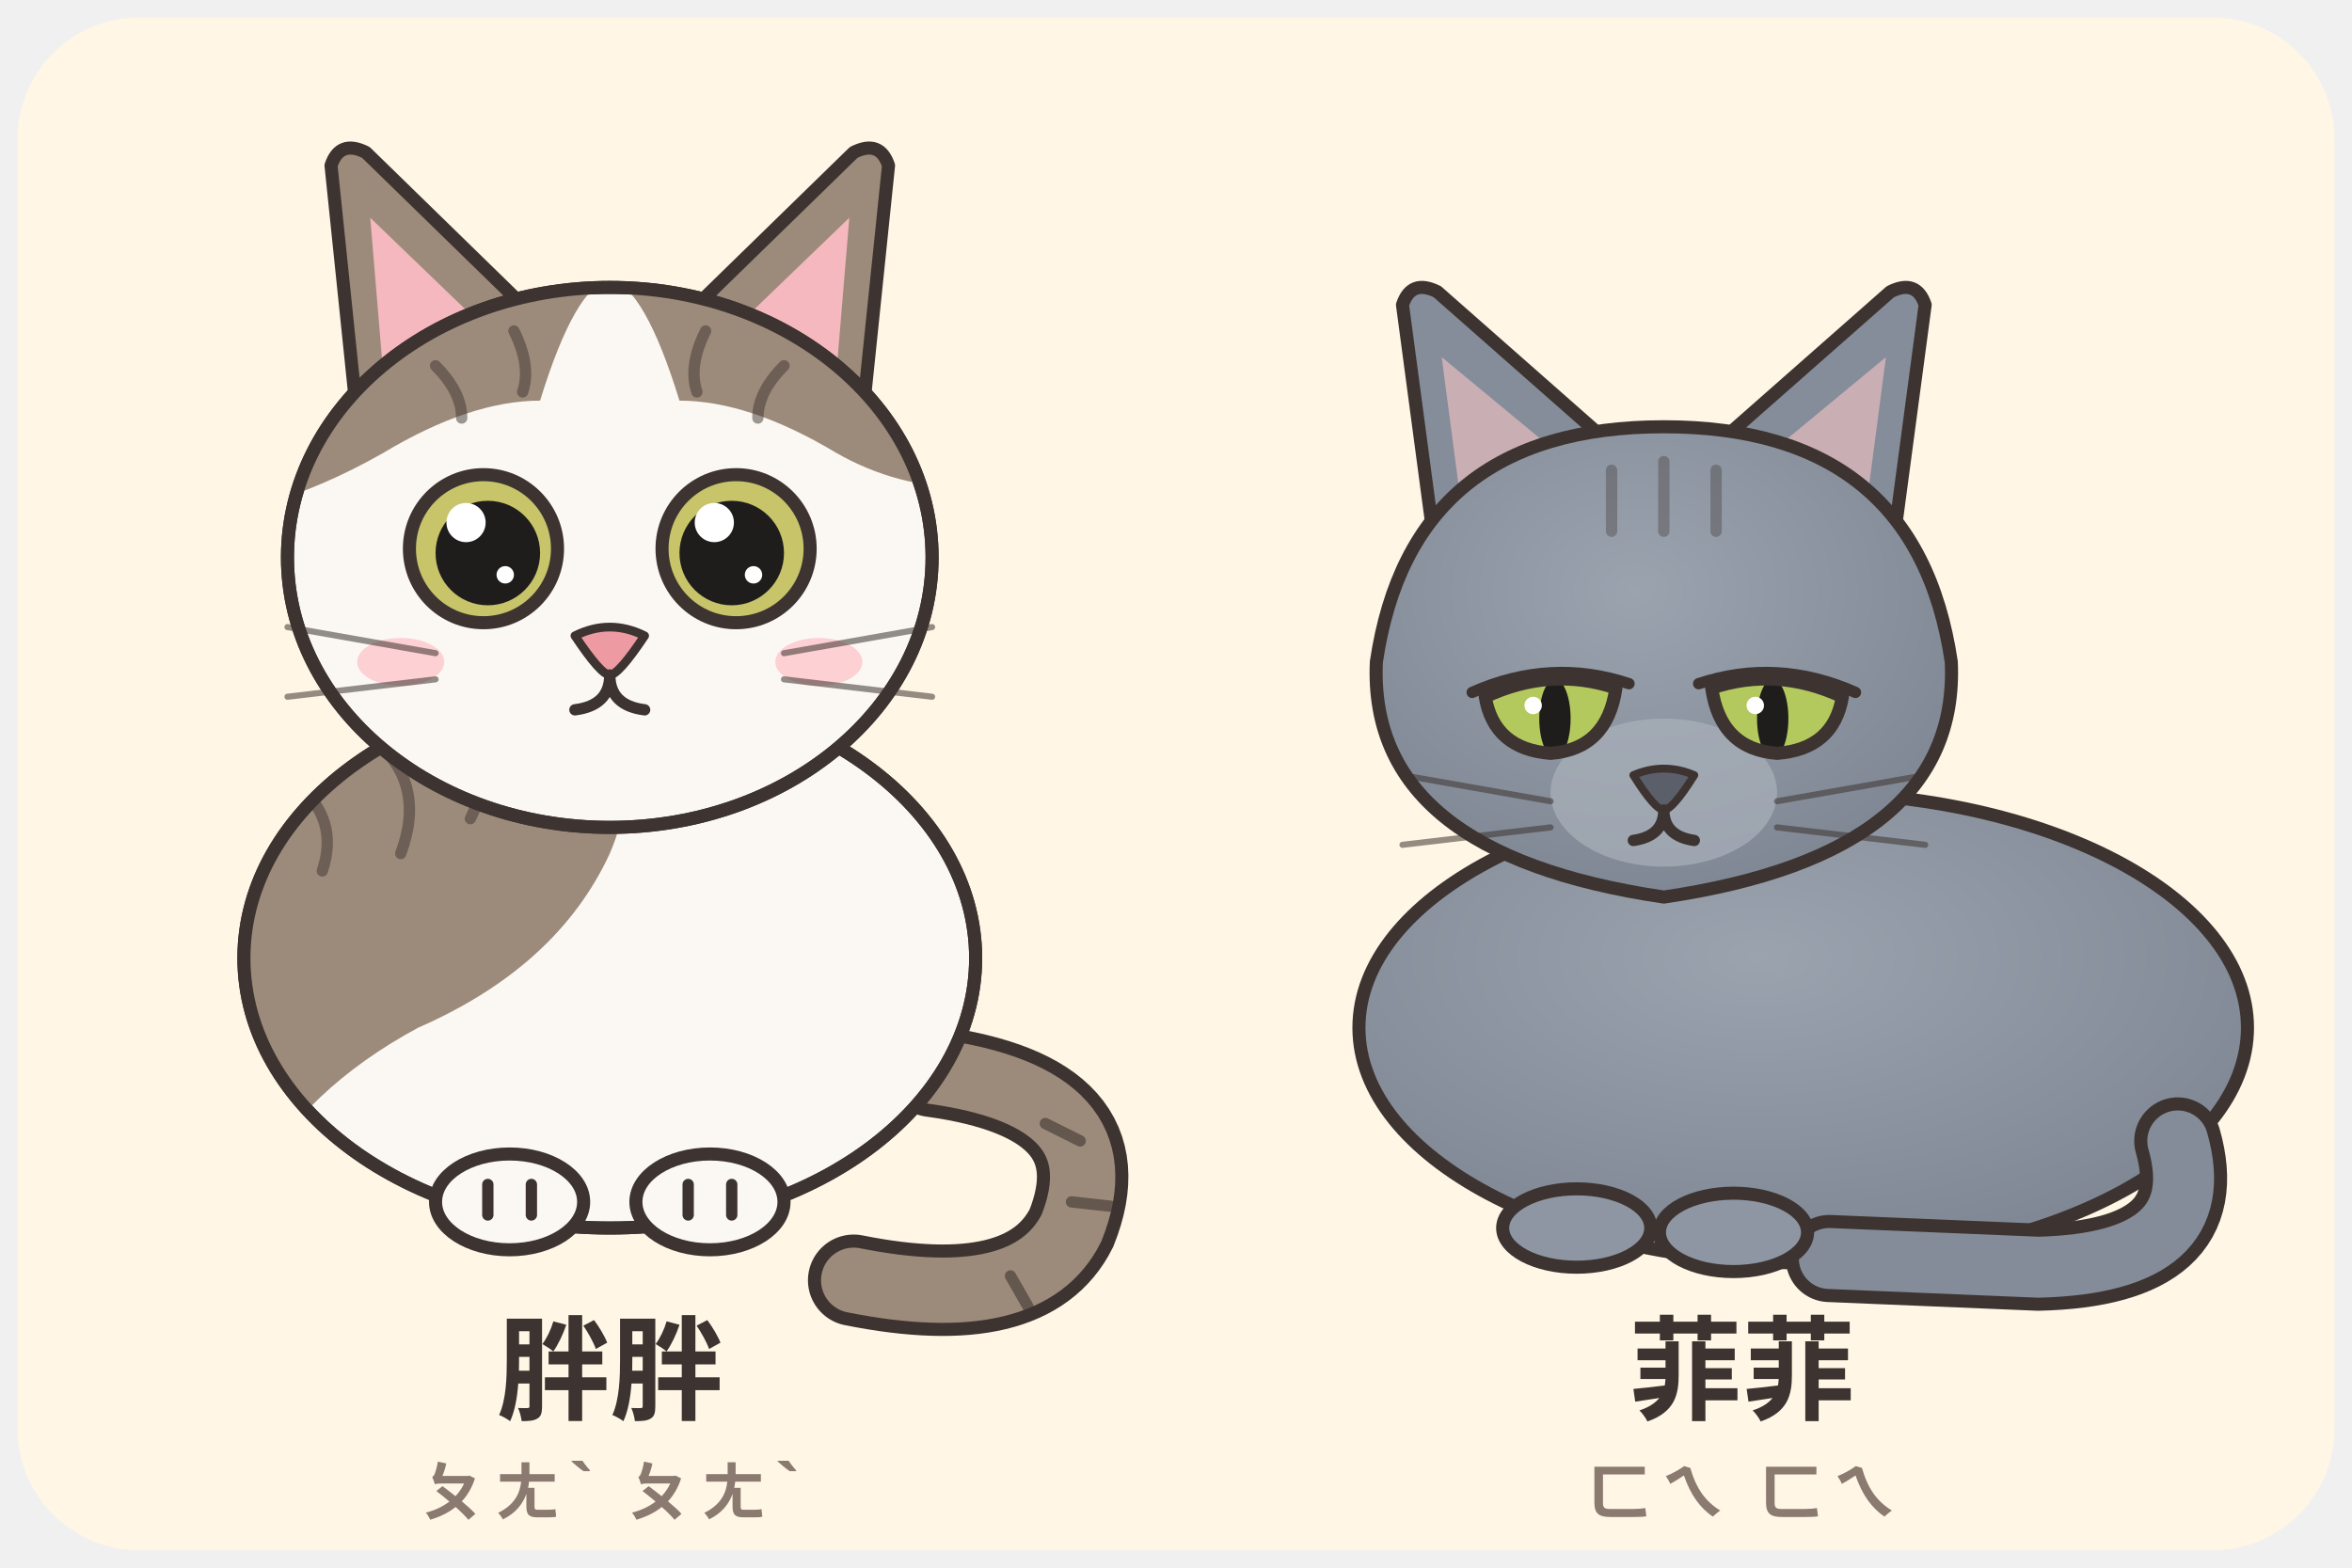
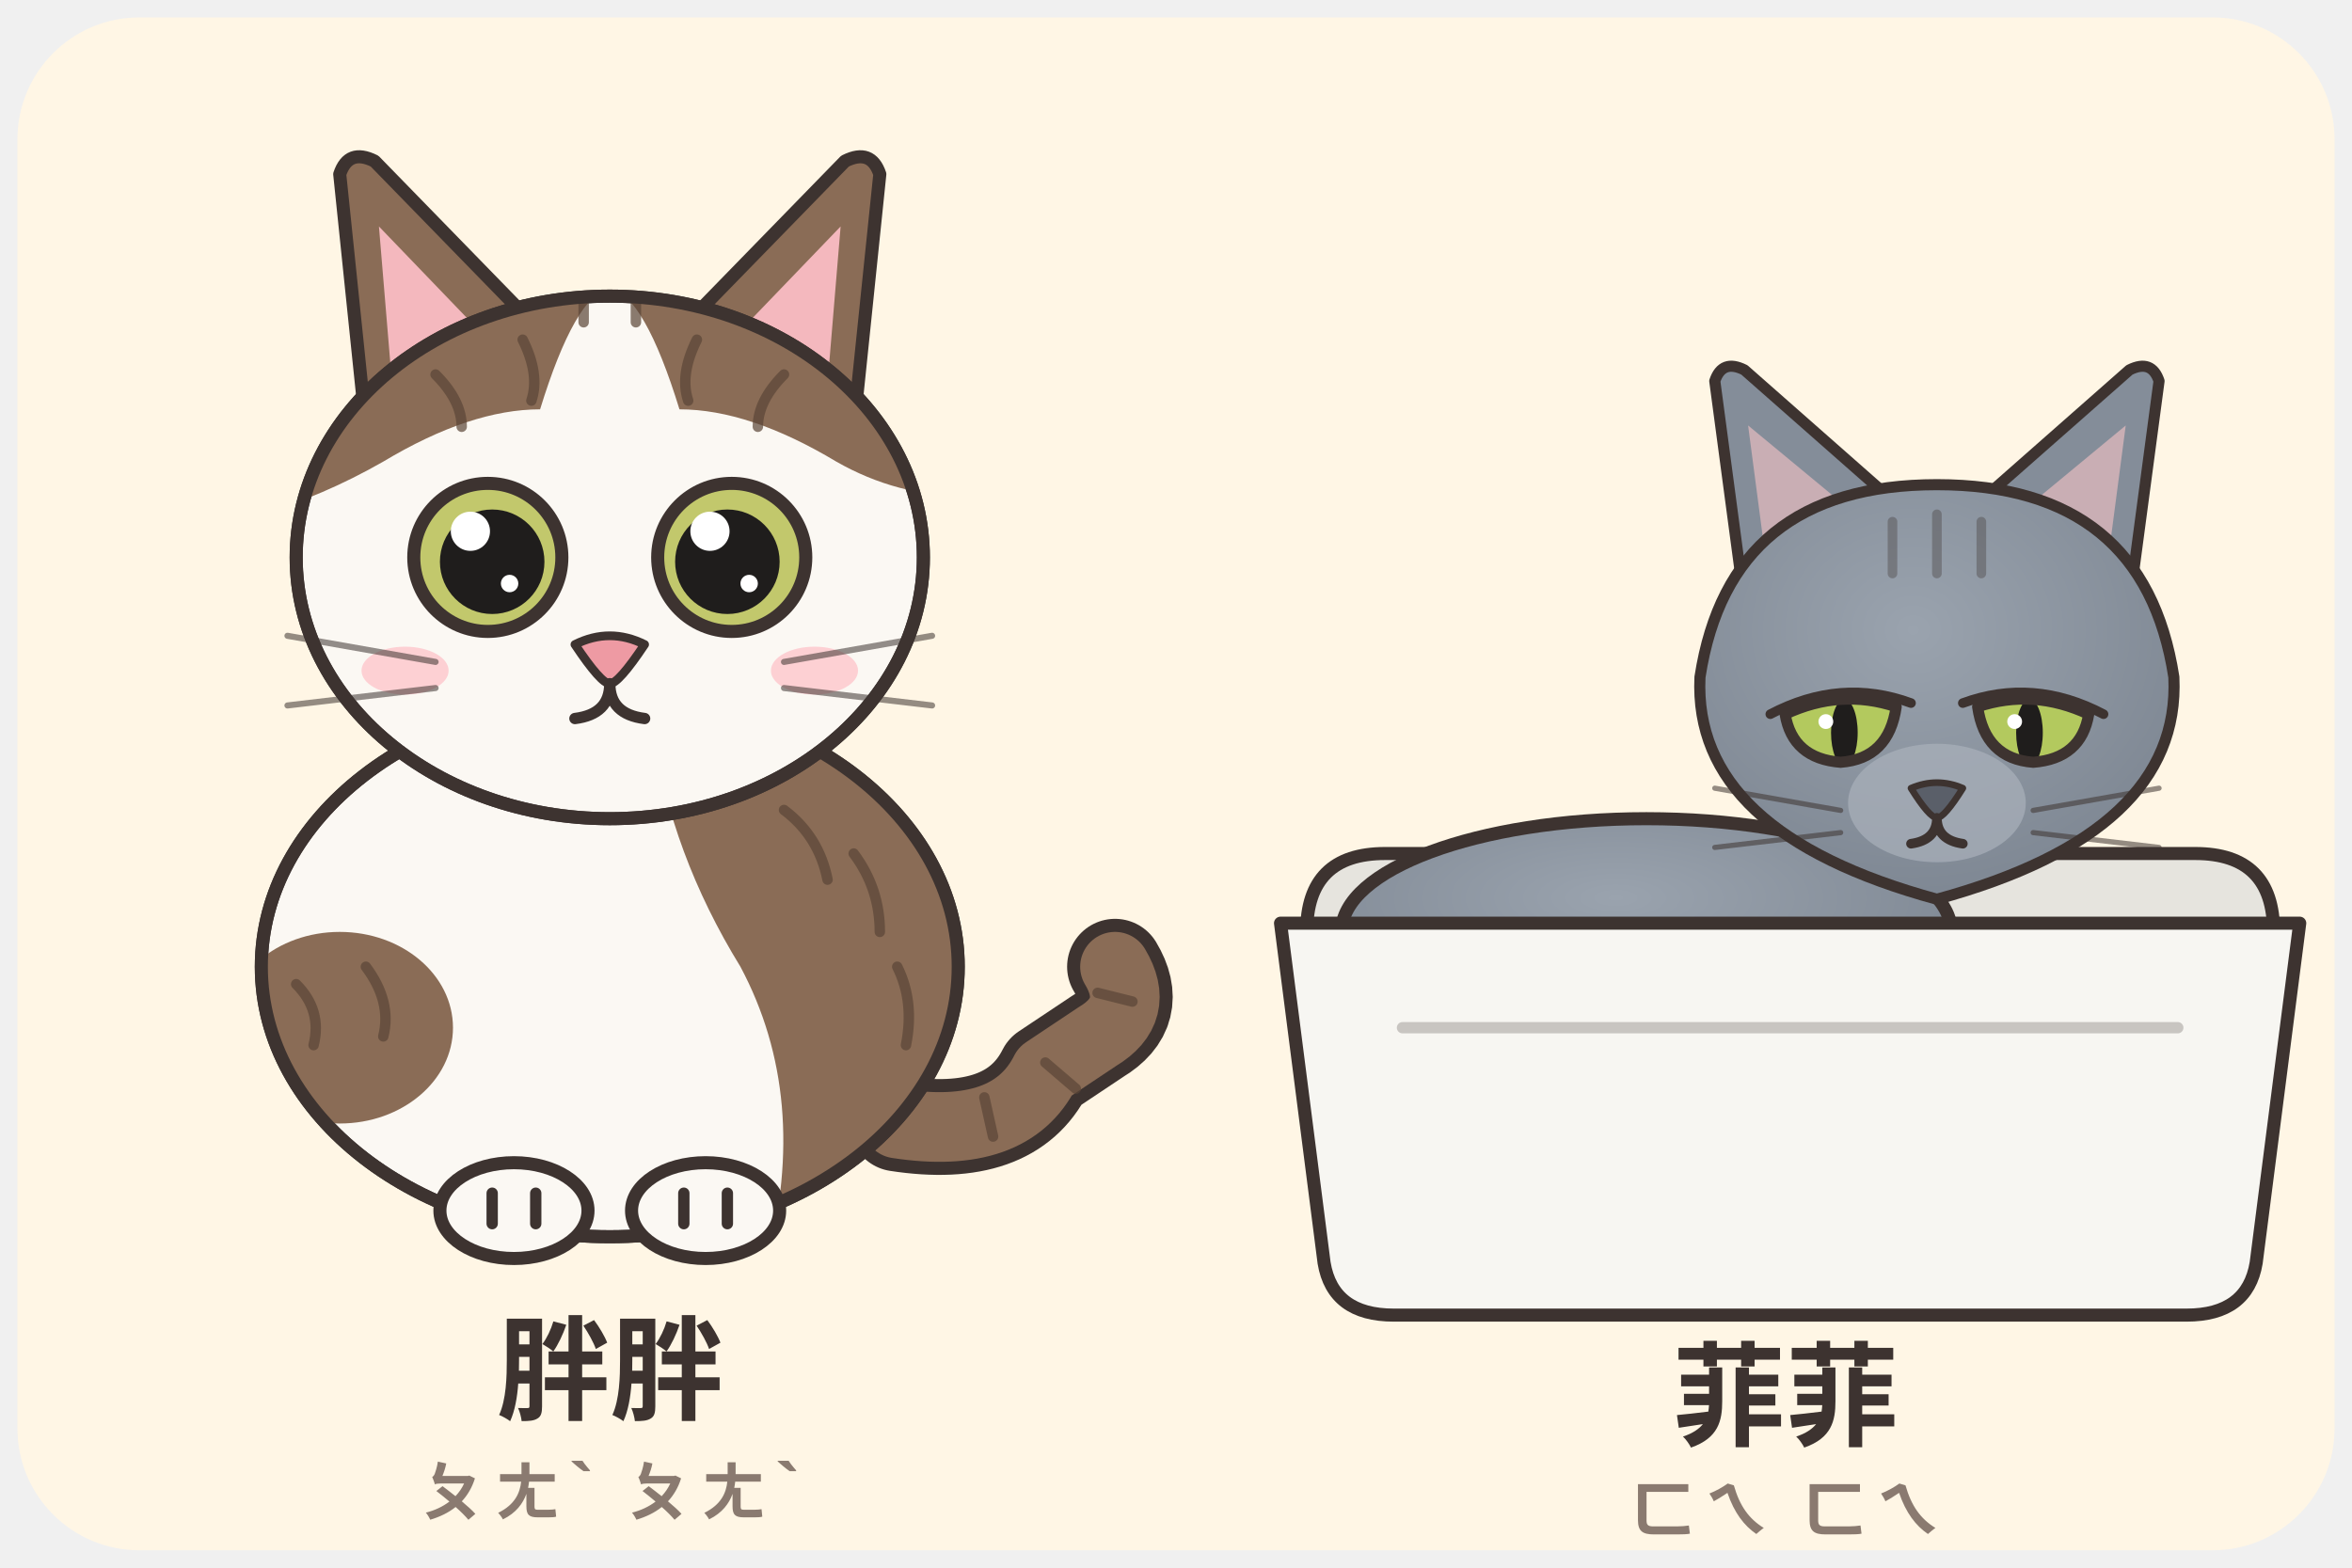
<svg xmlns="http://www.w3.org/2000/svg" viewBox="0 0 540 360" width="1080" height="720">
  <defs>
    <style>
      .ol{stroke:#3d3330;stroke-width:3;stroke-linejoin:round;stroke-linecap:round}
      .ln{fill:none;stroke:#3d3330;stroke-width:2.6;stroke-linecap:round;stroke-linejoin:round}
+       .st{fill:none;stroke:#5a4536;stroke-width:2.4;stroke-linecap:round;opacity:.7}
      .wh{fill:none;stroke:#3d3330;stroke-width:1.4;stroke-linecap:round;opacity:.55}
      .name{font:700 26px "LXGW WenKai TC","Microsoft JhengHei",sans-serif;fill:#3d3330;text-anchor:middle}
      .zy{font:600 15px "Microsoft JhengHei",sans-serif;fill:#8a7a70;text-anchor:middle;letter-spacing:2px}
    </style>
    <clipPath id="pBody">
-       <ellipse cx="140" cy="220" rx="84" ry="62" />
+       <ellipse cx="140" cy="222" rx="80" ry="62" />
    </clipPath>
    <clipPath id="pHead">
-       <ellipse cx="140" cy="128" rx="74" ry="62" />
+       <ellipse cx="140" cy="128" rx="72" ry="60" />
    </clipPath>
    <clipPath id="pEyeL">
-       <circle cx="111" cy="126" r="17" />
+       <circle cx="112" cy="128" r="17" />
    </clipPath>
    <clipPath id="pEyeR">
-       <circle cx="169" cy="126" r="17" />
+       <circle cx="168" cy="128" r="17" />
    </clipPath>
    <clipPath id="fEyeL">
      <path d="M341 160 Q356 153 371 158 Q369 172 356 173 Q343 172 341 160Z" />
    </clipPath>
    <clipPath id="fEyeR">
      <path d="M393 158 Q408 153 423 160 Q421 172 408 173 Q395 172 393 158Z" />
    </clipPath>
    <radialGradient id="fShade" cx=".45" cy=".35" r=".75">
      <stop offset="0" stop-color="#9aa3ae" />
      <stop offset="1" stop-color="#7a838f" />
    </radialGradient>
  </defs>
  <rect x="4" y="4" width="532" height="352" rx="28" fill="#FFF6E5" />
  <g id="pangpang">
-     <path d="M214 246 Q258 252 246 282 Q236 302 196 294" fill="none" stroke="#3d3330" stroke-width="21" stroke-linecap="round" />
-     <path d="M214 246 Q258 252 246 282 Q236 302 196 294" fill="none" stroke="#9c8b7b" stroke-width="15" stroke-linecap="round" />
-     <path d="M240 258 l8 4 M246 276 l9 1 M232 293 l4 7" class="ln" stroke-width="2.2" opacity=".6" />
-     <ellipse cx="140" cy="220" rx="84" ry="62" fill="#FBF8F3" class="ol" />
+     <path d="M206 258 Q232 262 240 246 L252 238 Q262 232 256 222" fill="none" stroke="#3d3330" stroke-width="22" stroke-linecap="round" stroke-linejoin="round" />
+     <path d="M206 258 Q232 262 240 246 L252 238 Q262 232 256 222" fill="none" stroke="#8a6c56" stroke-width="16" stroke-linecap="round" stroke-linejoin="round" />
+     <path d="M226 252 l2 9 M240 244 l7 6 M252 228 l8 2" class="st" stroke-width="2.2" />
+     <ellipse cx="140" cy="222" rx="80" ry="62" fill="#FBF8F3" class="ol" />
    <g clip-path="url(#pBody)">
-       <path d="M50 190 Q66 152 120 160 Q152 168 140 196 Q128 222 96 236 Q70 250 58 272 L40 272Z" fill="#9c8b7b" />
-       <path d="M68 180 q10 8 6 20 M86 170 q12 10 6 26 M104 166 q10 10 4 22" class="ln" stroke-width="2.2" opacity=".5" />
+       <path d="M150 168 Q196 166 222 196 L226 290 L176 290 Q186 252 170 222 Q154 196 150 168Z" fill="#8a6c56" />
+       <path d="M180 186 q8 6 10 16 M196 196 q6 8 6 18 M206 222 q4 8 2 18" class="st" />
+       <ellipse cx="78" cy="236" rx="26" ry="22" fill="#8a6c56" />
+       <path d="M68 226 q6 6 4 14 M84 222 q6 8 4 16" class="st" />
    </g>
-     <ellipse cx="140" cy="220" rx="84" ry="62" fill="none" class="ol" />
-     <ellipse cx="117" cy="276" rx="17" ry="11" fill="#FBF8F3" class="ol" />
-     <ellipse cx="163" cy="276" rx="17" ry="11" fill="#FBF8F3" class="ol" />
-     <path d="M112 272v7M122 272v7M158 272v7M168 272v7" class="ln" stroke-width="1.8" />
-     <path d="M82 96 L76 38 Q78 32 84 35 L124 74Z" fill="#9c8b7b" class="ol" />
-     <path d="M88 86 L85 50 L112 76Z" fill="#F4B8BE" />
-     <path d="M198 96 L204 38 Q202 32 196 35 L156 74Z" fill="#9c8b7b" class="ol" />
-     <path d="M192 86 L195 50 L168 76Z" fill="#F4B8BE" />
-     <ellipse cx="140" cy="128" rx="74" ry="62" fill="#FBF8F3" class="ol" />
+     <ellipse cx="140" cy="222" rx="80" ry="62" fill="none" class="ol" />
+     <ellipse cx="118" cy="278" rx="17" ry="11" fill="#FBF8F3" class="ol" />
+     <ellipse cx="162" cy="278" rx="17" ry="11" fill="#FBF8F3" class="ol" />
+     <path d="M113 274v7M123 274v7M157 274v7M167 274v7" class="ln" stroke-width="1.8" />
+     <path d="M84 98 L78 40 Q80 34 86 37 L124 76Z" fill="#8a6c56" class="ol" />
+     <path d="M90 88 L87 52 L112 78Z" fill="#F4B8BE" />
+     <path d="M196 98 L202 40 Q200 34 194 37 L156 76Z" fill="#8a6c56" class="ol" />
+     <path d="M190 88 L193 52 L168 78Z" fill="#F4B8BE" />
+     <ellipse cx="140" cy="128" rx="72" ry="60" fill="#FBF8F3" class="ol" />
    <g clip-path="url(#pHead)">
-       <path d="M60 60 H222 V112 Q206 112 192 104 Q172 92 156 92 Q148 66 140 64 Q132 66 124 92 Q108 92 88 104 Q74 112 60 116Z" fill="#9c8b7b" />
-       <path d="M118 76 q4 8 2 14 M162 76 q-4 8 -2 14 M100 84 q6 6 6 12 M180 84 q-6 6 -6 12" class="ln" stroke-width="2.2" opacity=".5" />
+       <path d="M60 60 H222 V114 Q206 114 192 106 Q172 94 156 94 Q148 68 140 66 Q132 68 124 94 Q108 94 88 106 Q74 114 60 118Z" fill="#8a6c56" />
+       <path d="M120 78 q4 8 2 14 M160 78 q-4 8 -2 14 M100 86 q6 6 6 12 M180 86 q-6 6 -6 12 M134 74 v-8 M146 74 v-8" class="st" />
    </g>
-     <ellipse cx="140" cy="128" rx="74" ry="62" fill="none" class="ol" />
-     <circle cx="111" cy="126" r="17" fill="#C7C46A" />
-     <circle cx="169" cy="126" r="17" fill="#C7C46A" />
+     <ellipse cx="140" cy="128" rx="72" ry="60" fill="none" class="ol" />
+     <circle cx="112" cy="128" r="17" fill="#C2C86C" />
+     <circle cx="168" cy="128" r="17" fill="#C2C86C" />
    <g clip-path="url(#pEyeL)">
-       <circle cx="112" cy="127" r="12" fill="#1f1d1c" />
+       <circle cx="113" cy="129" r="12" fill="#1f1d1c" />
    </g>
    <g clip-path="url(#pEyeR)">
-       <circle cx="168" cy="127" r="12" fill="#1f1d1c" />
+       <circle cx="167" cy="129" r="12" fill="#1f1d1c" />
    </g>
-     <circle cx="111" cy="126" r="17" fill="none" class="ol" />
-     <circle cx="169" cy="126" r="17" fill="none" class="ol" />
-     <circle cx="107" cy="120" r="4.5" fill="#fff" />
-     <circle cx="164" cy="120" r="4.5" fill="#fff" />
-     <circle cx="116" cy="132" r="2" fill="#fff" />
-     <circle cx="173" cy="132" r="2" fill="#fff" />
-     <ellipse cx="92" cy="152" rx="10" ry="5.5" fill="#FF9FAE" opacity=".45" />
-     <ellipse cx="188" cy="152" rx="10" ry="5.5" fill="#FF9FAE" opacity=".45" />
-     <path d="M132 146 Q140 142 148 146 Q142 155 140 155 Q138 155 132 146Z" fill="#EE9AA3" stroke="#3d3330" stroke-width="2" stroke-linejoin="round" />
-     <path d="M140 155 Q140 162 132 163 M140 155 Q140 162 148 163" class="ln" />
-     <path d="M100 150 L66 144 M100 156 L66 160 M180 150 L214 144 M180 156 L214 160" class="wh" />
+     <circle cx="112" cy="128" r="17" fill="none" class="ol" />
+     <circle cx="168" cy="128" r="17" fill="none" class="ol" />
+     <circle cx="108" cy="122" r="4.5" fill="#fff" />
+     <circle cx="163" cy="122" r="4.5" fill="#fff" />
+     <circle cx="117" cy="134" r="2" fill="#fff" />
+     <circle cx="172" cy="134" r="2" fill="#fff" />
+     <ellipse cx="93" cy="154" rx="10" ry="5.5" fill="#FF9FAE" opacity=".45" />
+     <ellipse cx="187" cy="154" rx="10" ry="5.5" fill="#FF9FAE" opacity=".45" />
+     <path d="M132 148 Q140 144 148 148 Q142 157 140 157 Q138 157 132 148Z" fill="#EE9AA3" stroke="#3d3330" stroke-width="2" stroke-linejoin="round" />
+     <path d="M140 157 Q140 164 132 165 M140 157 Q140 164 148 165" class="ln" />
+     <path d="M100 152 L66 146 M100 158 L66 162 M180 152 L214 146 M180 158 L214 162" class="wh" />
  </g>
  <g id="feifei">
-     <ellipse cx="414" cy="236" rx="102" ry="54" fill="url(#fShade)" class="ol" />
-     <path d="M500 262 Q508 290 468 291 L420 289" fill="none" stroke="#3d3330" stroke-width="20" stroke-linecap="round" />
-     <path d="M500 262 Q508 290 468 291 L420 289" fill="none" stroke="#838c98" stroke-width="14" stroke-linecap="round" />
-     <ellipse cx="362" cy="282" rx="17" ry="9" fill="#8d96a2" class="ol" />
-     <ellipse cx="398" cy="283" rx="17" ry="9" fill="#8d96a2" class="ol" />
-     <path d="M330 130 L322 70 Q324 64 330 67 L372 104Z" fill="#848d99" class="ol" />
-     <path d="M336 120 L331 82 L360 106Z" fill="#C9AEB4" />
-     <path d="M434 130 L442 70 Q440 64 434 67 L392 104Z" fill="#848d99" class="ol" />
-     <path d="M428 120 L433 82 L404 106Z" fill="#C9AEB4" />
-     <path d="M382 98 Q440 98 448 152 Q450 196 382 206 Q314 196 316 152 Q324 98 382 98Z" fill="url(#fShade)" class="ol" />
-     <path d="M370 108 v14 M382 106 v16 M394 108 v14" class="ln" stroke="#5f6773" opacity=".35" />
-     <ellipse cx="382" cy="182" rx="26" ry="17" fill="#a9b1bb" opacity=".7" />
-     <path d="M341 160 Q356 153 371 158 Q369 172 356 173 Q343 172 341 160Z" fill="#B3C95E" />
-     <path d="M393 158 Q408 153 423 160 Q421 172 408 173 Q395 172 393 158Z" fill="#B3C95E" />
-     <g clip-path="url(#fEyeL)">
-       <ellipse cx="357" cy="165" rx="3.6" ry="9" fill="#1f1d1c" />
+     <path d="M300 214 Q300 196 318 196 H504 Q522 196 522 214" fill="#E6E4DE" class="ol" />
+     <ellipse cx="378" cy="214" rx="70" ry="26" fill="url(#fShade)" class="ol" />
+     <path d="M294 212 H528 L518 290 Q516 302 502 302 H320 Q306 302 304 290Z" fill="#F7F6F2" class="ol" />
+     <path d="M294 212 H528" class="ln" stroke-width="7" stroke="#3d3330" />
+     <path d="M294 212 H528" class="ln" stroke-width="3" stroke="#ffffff" />
+     <path d="M322 236 H500" class="ln" stroke-width="1.6" opacity=".25" />
+     <g transform="translate(120 28) scale(.85)">
+       <path d="M330 130 L322 70 Q324 64 330 67 L372 104Z" fill="#848d99" class="ol" />
+       <path d="M336 120 L331 82 L360 106Z" fill="#C9AEB4" />
+       <path d="M434 130 L442 70 Q440 64 434 67 L392 104Z" fill="#848d99" class="ol" />
+       <path d="M428 120 L433 82 L404 106Z" fill="#C9AEB4" />
+       <path d="M382 98 Q438 98 446 150 Q448 192 382 210 Q316 192 318 150 Q326 98 382 98Z" fill="url(#fShade)" class="ol" />
+       <path d="M370 108 v14 M382 106 v16 M394 108 v14" class="ln" stroke="#5f6773" opacity=".35" />
+       <ellipse cx="382" cy="184" rx="24" ry="16" fill="#a9b1bb" opacity=".7" />
+       <path d="M341 160 Q356 153 371 158 Q369 172 356 173 Q343 172 341 160Z" fill="#B3C95E" />
+       <path d="M393 158 Q408 153 423 160 Q421 172 408 173 Q395 172 393 158Z" fill="#B3C95E" />
+       <g clip-path="url(#fEyeL)">
+         <ellipse cx="357" cy="165" rx="3.6" ry="9" fill="#1f1d1c" />
+       </g>
+       <g clip-path="url(#fEyeR)">
+         <ellipse cx="407" cy="165" rx="3.6" ry="9" fill="#1f1d1c" />
+       </g>
+       <path d="M341 160 Q356 153 371 158 Q369 172 356 173 Q343 172 341 160Z" fill="none" class="ol" stroke-width="2.4" />
+       <path d="M393 158 Q408 153 423 160 Q421 172 408 173 Q395 172 393 158Z" fill="none" class="ol" stroke-width="2.4" />
+       <path d="M337 160 Q356 150 375 157 M389 157 Q408 150 427 160" class="ln" stroke-width="4.5" />
+       <circle cx="352" cy="162" r="2" fill="#fff" />
+       <circle cx="403" cy="162" r="2" fill="#fff" />
+       <path d="M375 180 Q382 177 389 180 Q384 188 382 188 Q380 188 375 180Z" fill="#5a5f69" stroke="#3d3330" stroke-width="1.8" stroke-linejoin="round" />
+       <path d="M382 188 Q382 194 375 195 M382 188 Q382 194 389 195" class="ln" stroke-width="2.2" />
+       <path d="M356 186 L322 180 M356 192 L322 196 M408 186 L442 180 M408 192 L442 196" class="wh" stroke="#e8ecf0" opacity=".8" />
    </g>
-     <g clip-path="url(#fEyeR)">
-       <ellipse cx="407" cy="165" rx="3.6" ry="9" fill="#1f1d1c" />
-     </g>
-     <path d="M341 160 Q356 153 371 158 Q369 172 356 173 Q343 172 341 160Z" fill="none" class="ol" stroke-width="2.4" />
-     <path d="M393 158 Q408 153 423 160 Q421 172 408 173 Q395 172 393 158Z" fill="none" class="ol" stroke-width="2.4" />
-     <path d="M338 159 Q356 151 374 157 M390 157 Q408 151 426 159" class="ln" stroke-width="4" />
-     <circle cx="352" cy="162" r="2" fill="#fff" />
-     <circle cx="403" cy="162" r="2" fill="#fff" />
-     <path d="M375 178 Q382 175 389 178 Q384 186 382 186 Q380 186 375 178Z" fill="#5a5f69" stroke="#3d3330" stroke-width="1.8" stroke-linejoin="round" />
-     <path d="M382 186 Q382 192 375 193 M382 186 Q382 192 389 193" class="ln" stroke-width="2.2" />
-     <path d="M356 184 L322 178 M356 190 L322 194 M408 184 L442 178 M408 190 L442 194" class="wh" stroke="#e8ecf0" opacity=".8" />
  </g>
  <text class="name" x="140" y="324">胖胖</text>
-   <text class="name" x="400" y="324">菲菲</text>
+   <text class="name" x="410" y="330">菲菲</text>
  <text class="zy" x="140" y="348">ㄆㄤˋ ㄆㄤˋ</text>
-   <text class="zy" x="400" y="348">ㄈㄟ ㄈㄟ</text>
+   <text class="zy" x="410" y="352">ㄈㄟ ㄈㄟ</text>
</svg>
